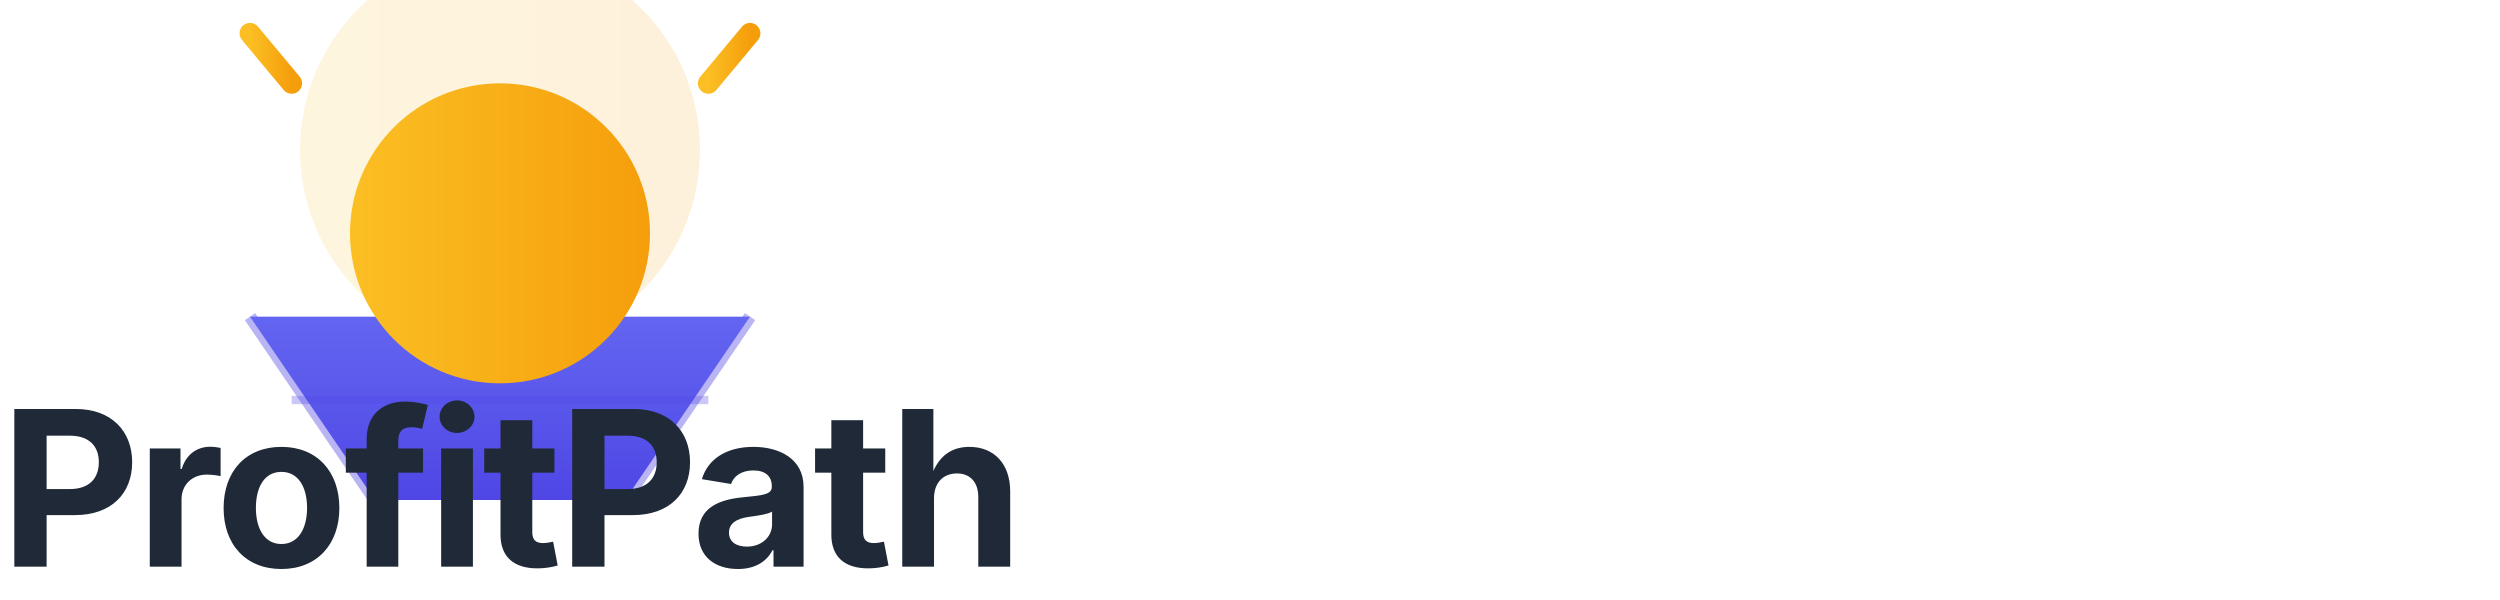
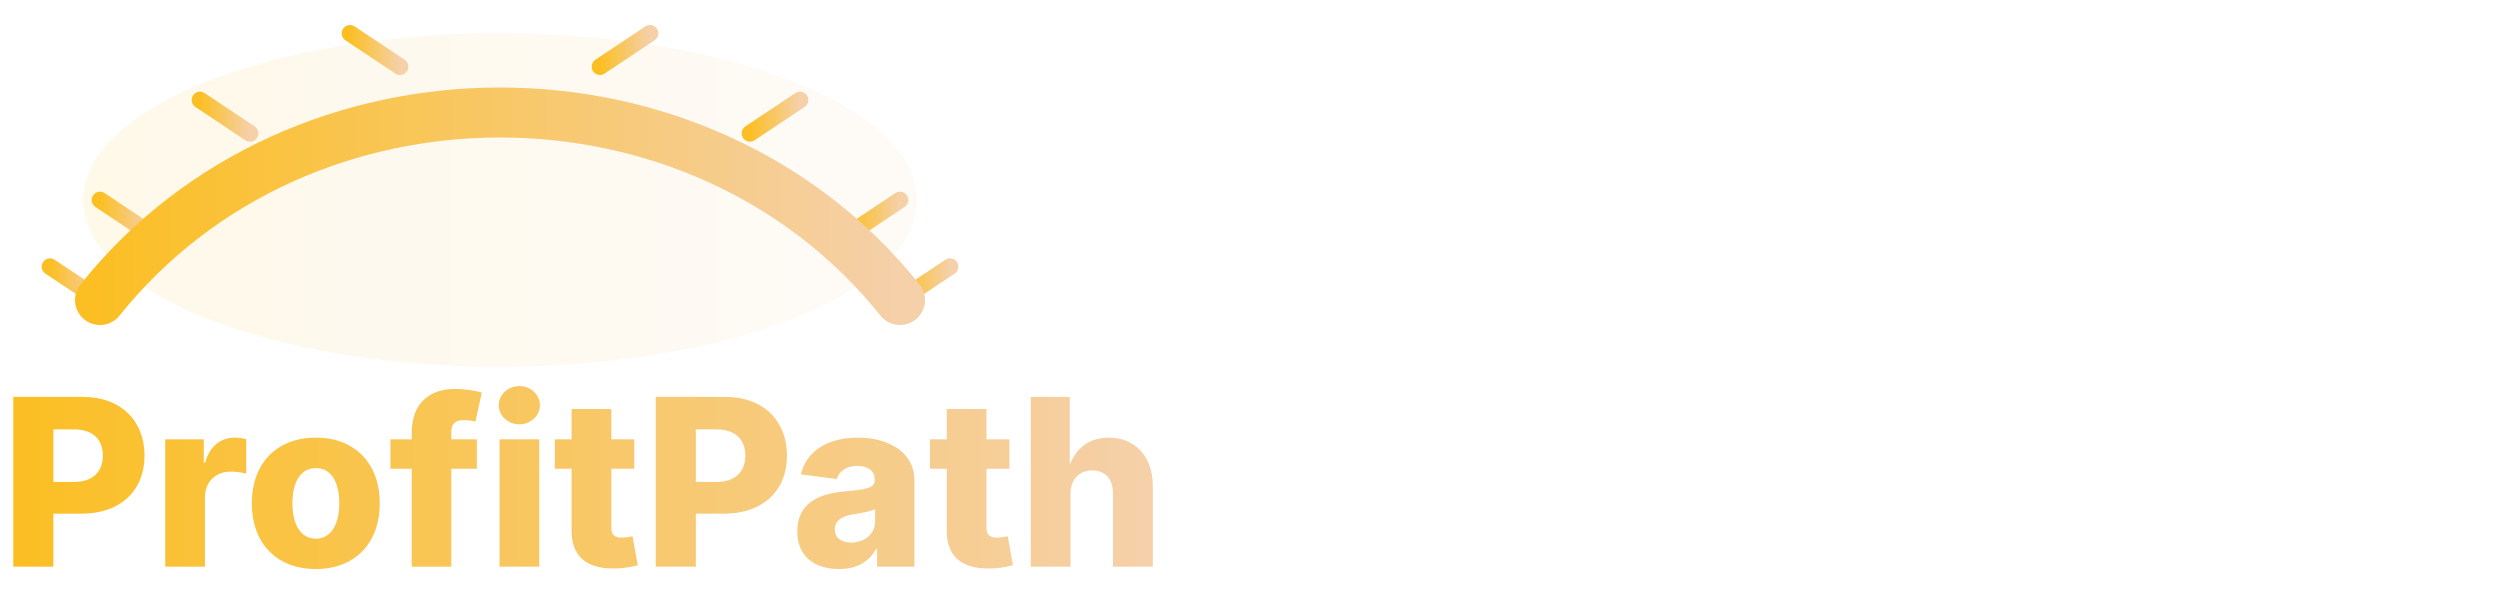
<svg xmlns="http://www.w3.org/2000/svg" viewBox="0 0 300 72" width="300" height="72" aria-hidden="true" focusable="false">
  <defs>
    <linearGradient id="sunGradient" x1="0" x2="1">
      <stop offset="0%" stop-color="#fbbf24" />
-       <stop offset="100%" stop-color="#f59e0b" />
-     </linearGradient>
-     <linearGradient id="pathGradient" x1="0" y1="0" x2="0" y2="1">
-       <stop offset="0%" stop-color="#6366f1" opacity="0.6" />
-       <stop offset="100%" stop-color="#4f46e5" opacity="0.2" />
+       <stop offset="100%" stop-color="#f5d0a9" />
    </linearGradient>
  </defs>
-   <g>
-     <path d="M30 38 L45 60" fill="none" stroke="#4f46e5" stroke-width="1.5" opacity="0.4" />
-     <path d="M90 38 L75 60" fill="none" stroke="#4f46e5" stroke-width="1.5" opacity="0.4" />
-     <polygon points="30,38 90,38 75,60 45,60" fill="url(#pathGradient)" />
-     <line x1="35" y1="48" x2="85" y2="48" stroke="#4f46e5" stroke-width="1" opacity="0.3" />
+   <g transform="translate(0,0)">
+     <ellipse cx="60" cy="24" rx="50" ry="20" fill="url(#sunGradient)" opacity="0.1" />
+     <line x1="12" y1="36" x2="6" y2="32" stroke="url(#sunGradient)" stroke-width="2" stroke-linecap="round" />
+     <line x1="18" y1="28" x2="12" y2="24" stroke="url(#sunGradient)" stroke-width="2" stroke-linecap="round" />
+     <line x1="30" y1="16" x2="24" y2="12" stroke="url(#sunGradient)" stroke-width="2" stroke-linecap="round" />
+     <line x1="48" y1="8" x2="42" y2="4" stroke="url(#sunGradient)" stroke-width="2" stroke-linecap="round" />
+     <line x1="72" y1="8" x2="78" y2="4" stroke="url(#sunGradient)" stroke-width="2" stroke-linecap="round" />
+     <line x1="90" y1="16" x2="96" y2="12" stroke="url(#sunGradient)" stroke-width="2" stroke-linecap="round" />
+     <line x1="102" y1="28" x2="108" y2="24" stroke="url(#sunGradient)" stroke-width="2" stroke-linecap="round" />
+     <line x1="108" y1="36" x2="114" y2="32" stroke="url(#sunGradient)" stroke-width="2" stroke-linecap="round" />
+     <path d="M12 36 C36 6, 84 6, 108 36" fill="none" stroke="url(#sunGradient)" stroke-width="6" stroke-linecap="round" />
  </g>
-   <g>
-     <circle cx="60" cy="18" r="24" fill="url(#sunGradient)" opacity="0.15" />
-     <circle cx="60" cy="28" r="18" fill="url(#sunGradient)" />
-     <line x1="60" y1="6" x2="60" y2="0" stroke="url(#sunGradient)" stroke-width="2.5" stroke-linecap="round" />
-     <line x1="85" y1="10" x2="90" y2="4" stroke="url(#sunGradient)" stroke-width="2.5" stroke-linecap="round" />
-     <line x1="95" y1="28" x2="102" y2="28" stroke="url(#sunGradient)" stroke-width="2.5" stroke-linecap="round" />
-     <line x1="35" y1="10" x2="30" y2="4" stroke="url(#sunGradient)" stroke-width="2.5" stroke-linecap="round" />
-     <line x1="25" y1="28" x2="18" y2="28" stroke="url(#sunGradient)" stroke-width="2.5" stroke-linecap="round" />
-   </g>
-   <text x="0" y="68" font-family="Inter, system-ui, -apple-system, 'Segoe UI', Roboto, 'Helvetica Neue', Arial" font-weight="700" font-size="26" fill="#1f2937" letter-spacing="-0.5">ProfitPath</text>
+   <text x="0" y="68" font-family="Inter, system-ui, -apple-system, 'Segoe UI', Roboto, 'Helvetica Neue', Arial" font-weight="800" font-size="28" fill="url(#sunGradient)">ProfitPath</text>
</svg>
